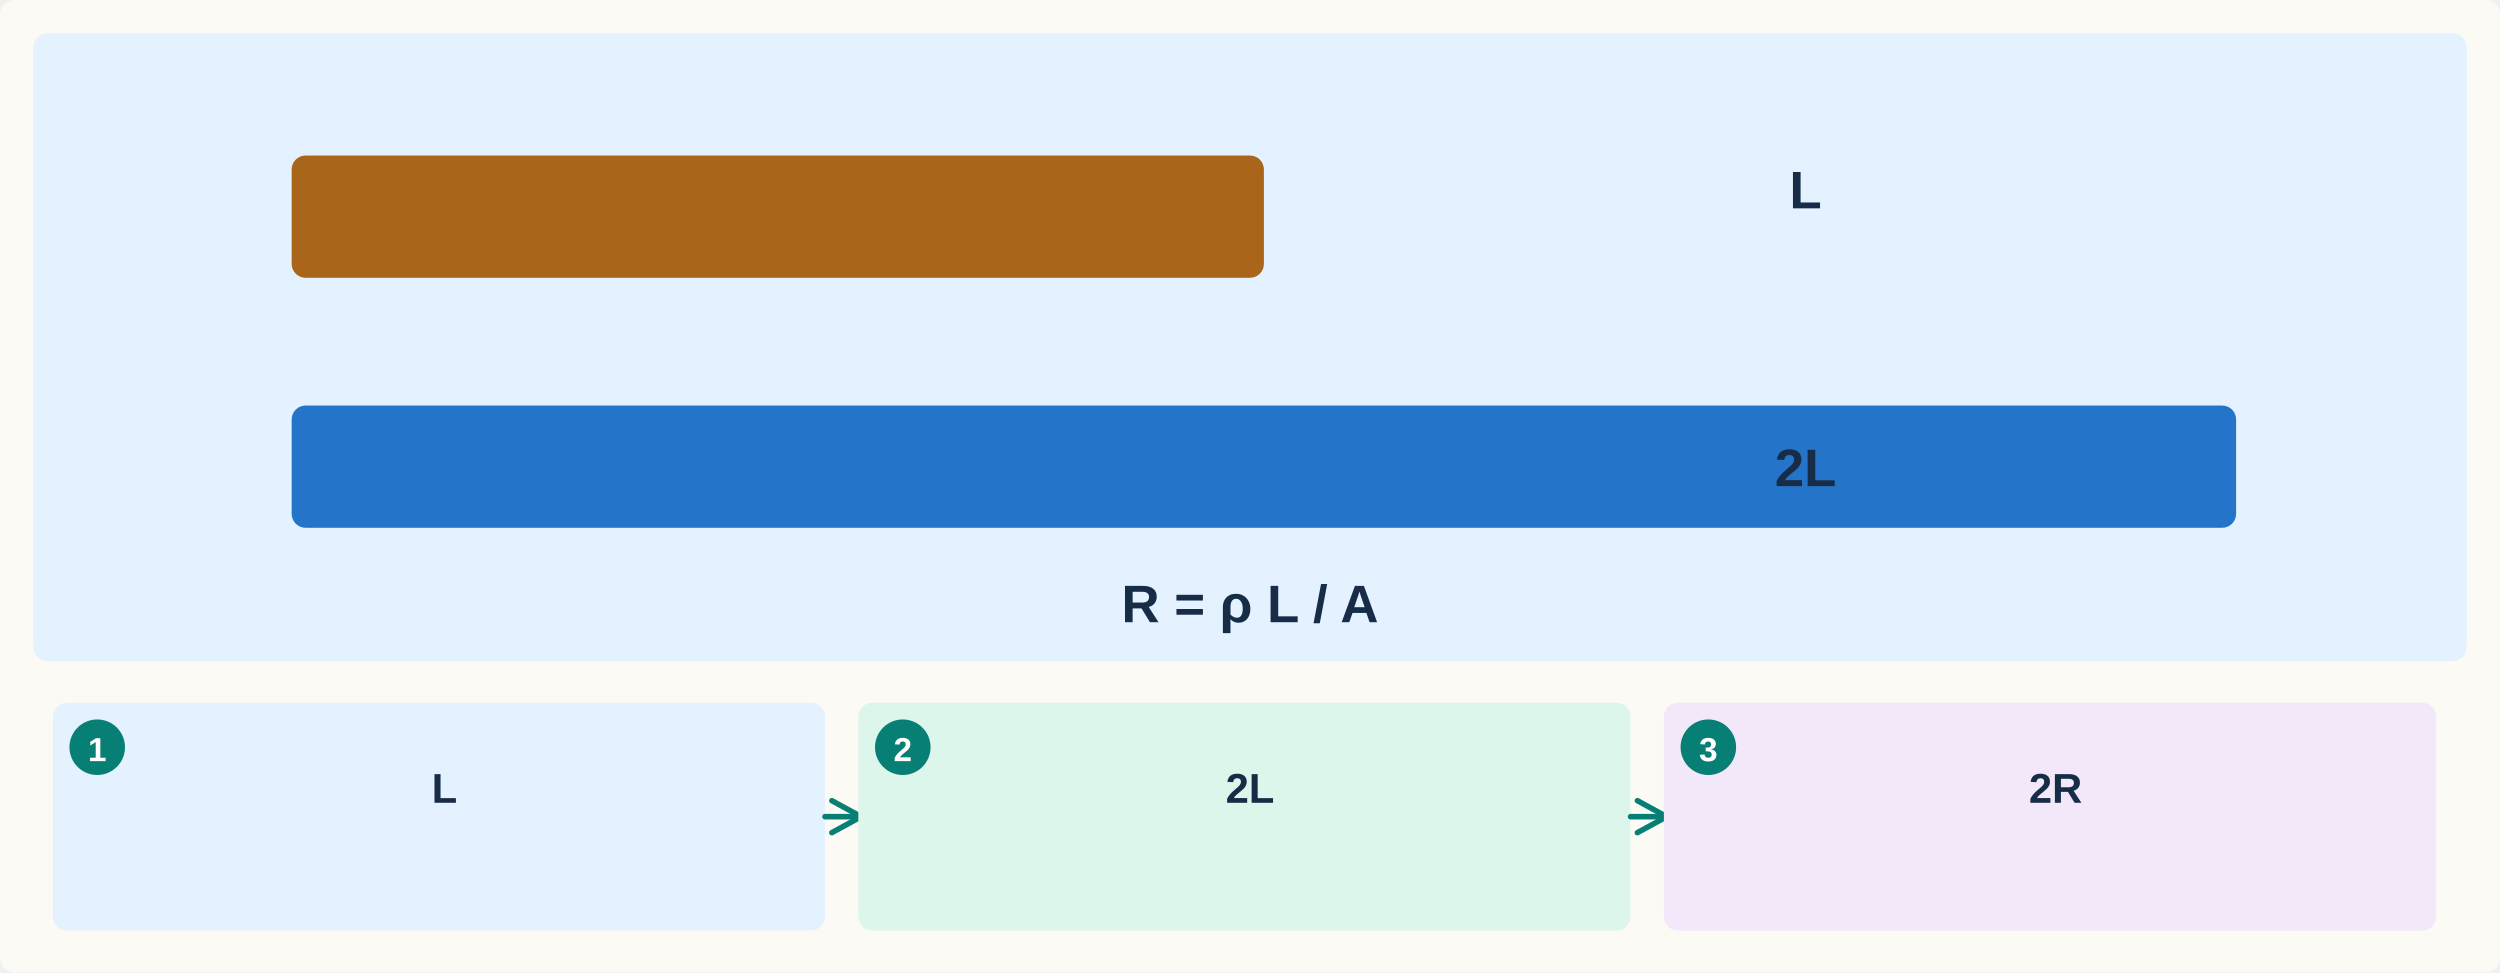
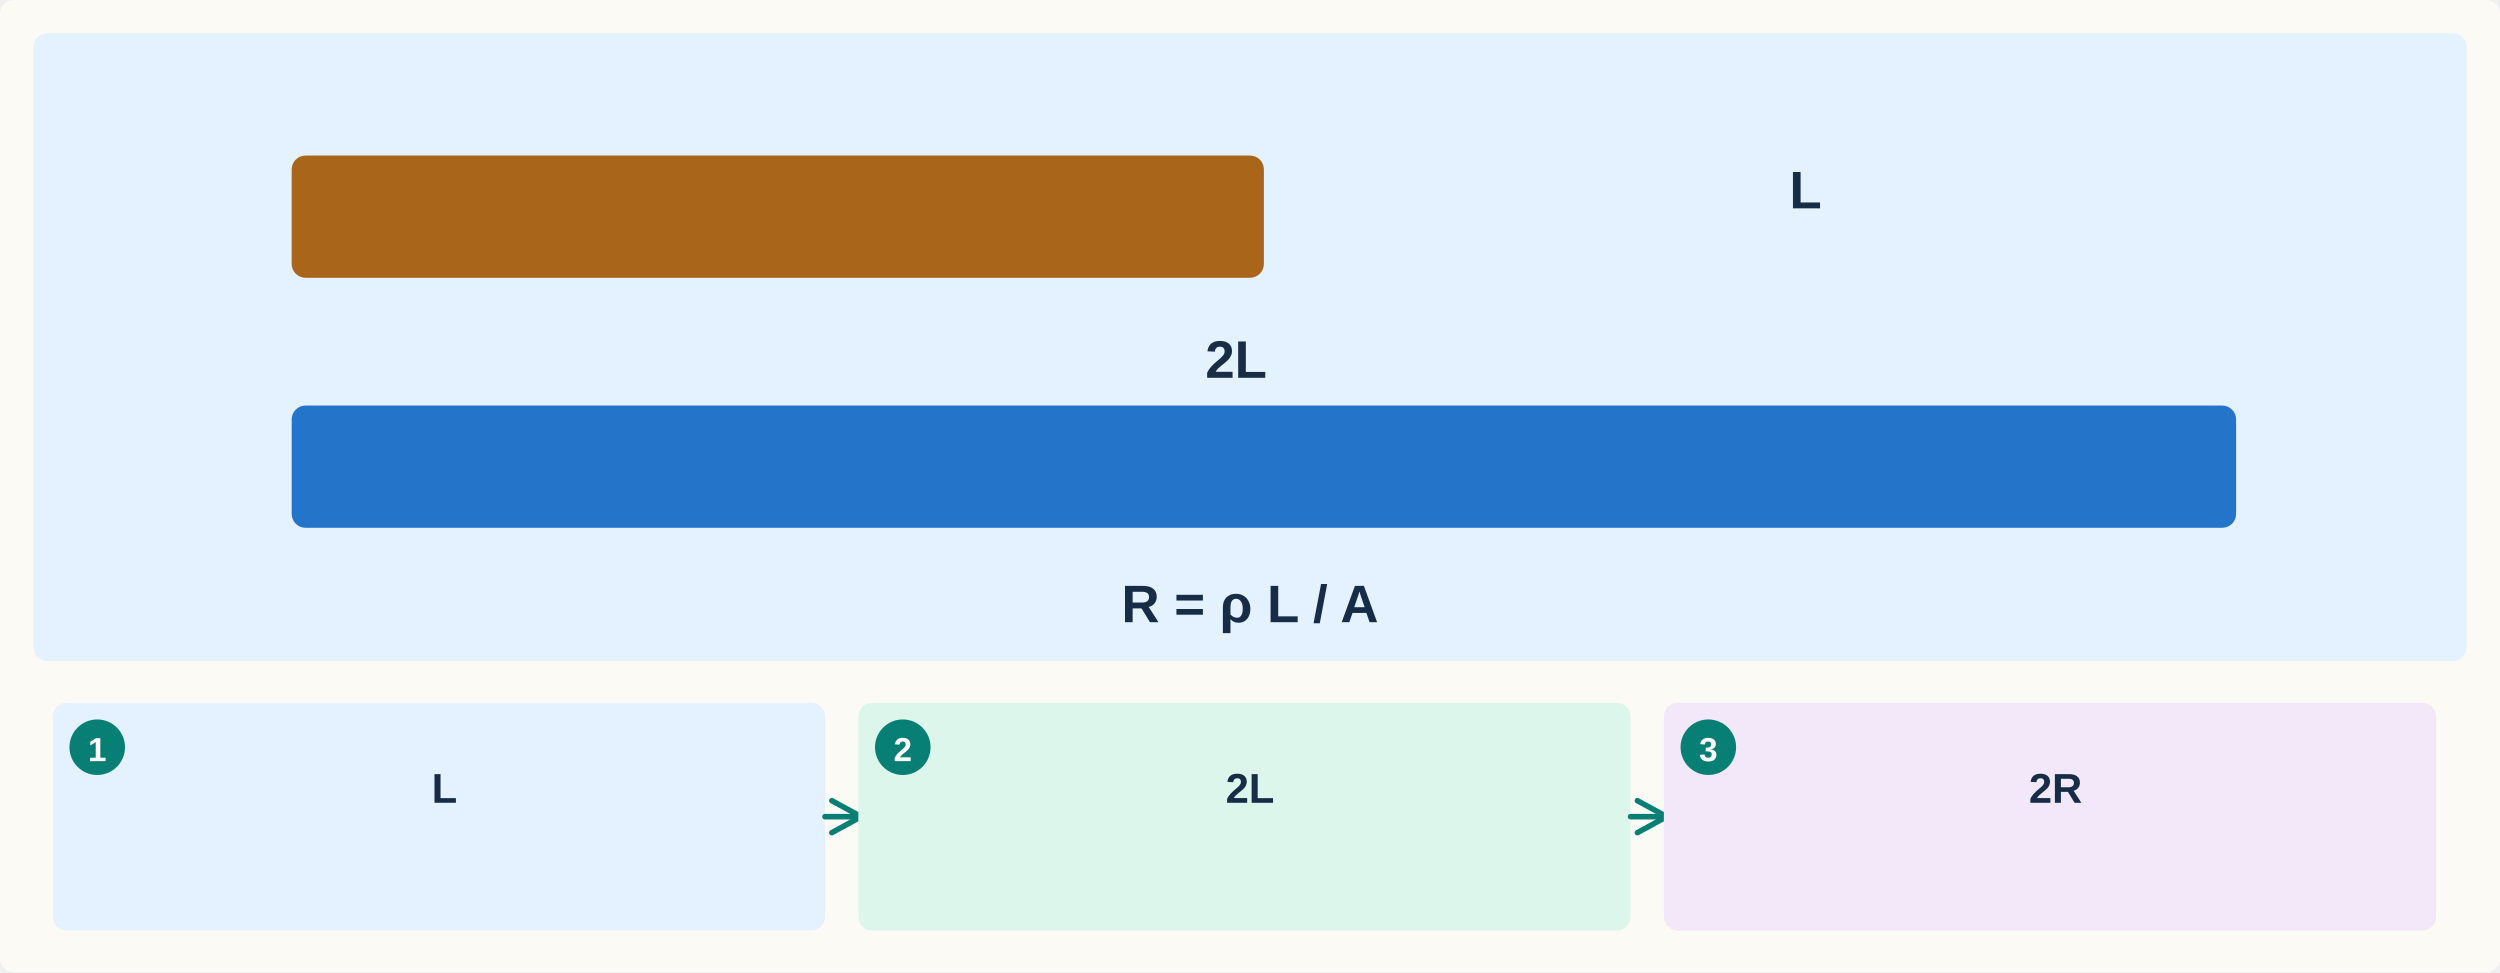
<svg xmlns="http://www.w3.org/2000/svg" viewBox="0 0 900 350" role="img">
  <rect x="0" y="0" width="900" height="350" rx="5" fill="#FCFAF4" />
  <rect x="12" y="12" width="876" height="226" rx="5" fill="#E4F1FE" />
  <rect x="105" y="56" width="350" height="44" rx="5" fill="#A96519" />
  <rect x="105" y="146" width="700" height="44" rx="5" fill="#2475CA" />
  <text x="650" y="75" text-anchor="middle" font-family="Arial,sans-serif" font-size="19" font-weight="700" fill="#172D47">L</text>
-   <text x="650" y="175" text-anchor="middle" font-family="Arial,sans-serif" font-size="19" font-weight="700" fill="#172D47">2L</text>
+   <text x="445" y="136" text-anchor="middle" font-family="Arial,sans-serif" font-size="19" font-weight="700" fill="#172D47">2L</text>
  <text x="450" y="224" text-anchor="middle" font-family="Arial,sans-serif" font-size="19" font-weight="700" fill="#172D47">R = ρ L / A</text>
  <rect x="19" y="253" width="278" height="82" rx="5" fill="#E4F1FE" />
  <circle cx="35" cy="269" r="10" fill="#087F75" />
  <text x="35" y="274" text-anchor="middle" font-family="Arial,sans-serif" font-size="12" font-weight="700" fill="#FFFFFF">1</text>
  <text x="160" y="289" text-anchor="middle" font-family="Arial,sans-serif" font-size="15" font-weight="700" fill="#172D47">L</text>
  <line x1="297" y1="294" x2="310" y2="294" stroke="#087F75" stroke-width="2" stroke-linecap="round" />
  <line x1="310" y1="294" x2="299.469" y2="299.753" stroke="#087F75" stroke-width="2" stroke-linecap="round" />
  <line x1="310" y1="294" x2="299.469" y2="288.247" stroke="#087F75" stroke-width="2" stroke-linecap="round" />
  <rect x="309" y="253" width="278" height="82" rx="5" fill="#DDF6EB" />
  <circle cx="325" cy="269" r="10" fill="#087F75" />
  <text x="325" y="274" text-anchor="middle" font-family="Arial,sans-serif" font-size="12" font-weight="700" fill="#FFFFFF">2</text>
  <text x="450" y="289" text-anchor="middle" font-family="Arial,sans-serif" font-size="15" font-weight="700" fill="#172D47">2L</text>
  <line x1="587" y1="294" x2="600" y2="294" stroke="#087F75" stroke-width="2" stroke-linecap="round" />
  <line x1="600" y1="294" x2="589.469" y2="299.753" stroke="#087F75" stroke-width="2" stroke-linecap="round" />
  <line x1="600" y1="294" x2="589.469" y2="288.247" stroke="#087F75" stroke-width="2" stroke-linecap="round" />
  <rect x="599" y="253" width="278" height="82" rx="5" fill="#F2E8FA" />
  <circle cx="615" cy="269" r="10" fill="#087F75" />
  <text x="615" y="274" text-anchor="middle" font-family="Arial,sans-serif" font-size="12" font-weight="700" fill="#FFFFFF">3</text>
  <text x="740" y="289" text-anchor="middle" font-family="Arial,sans-serif" font-size="15" font-weight="700" fill="#172D47">2R</text>
</svg>
